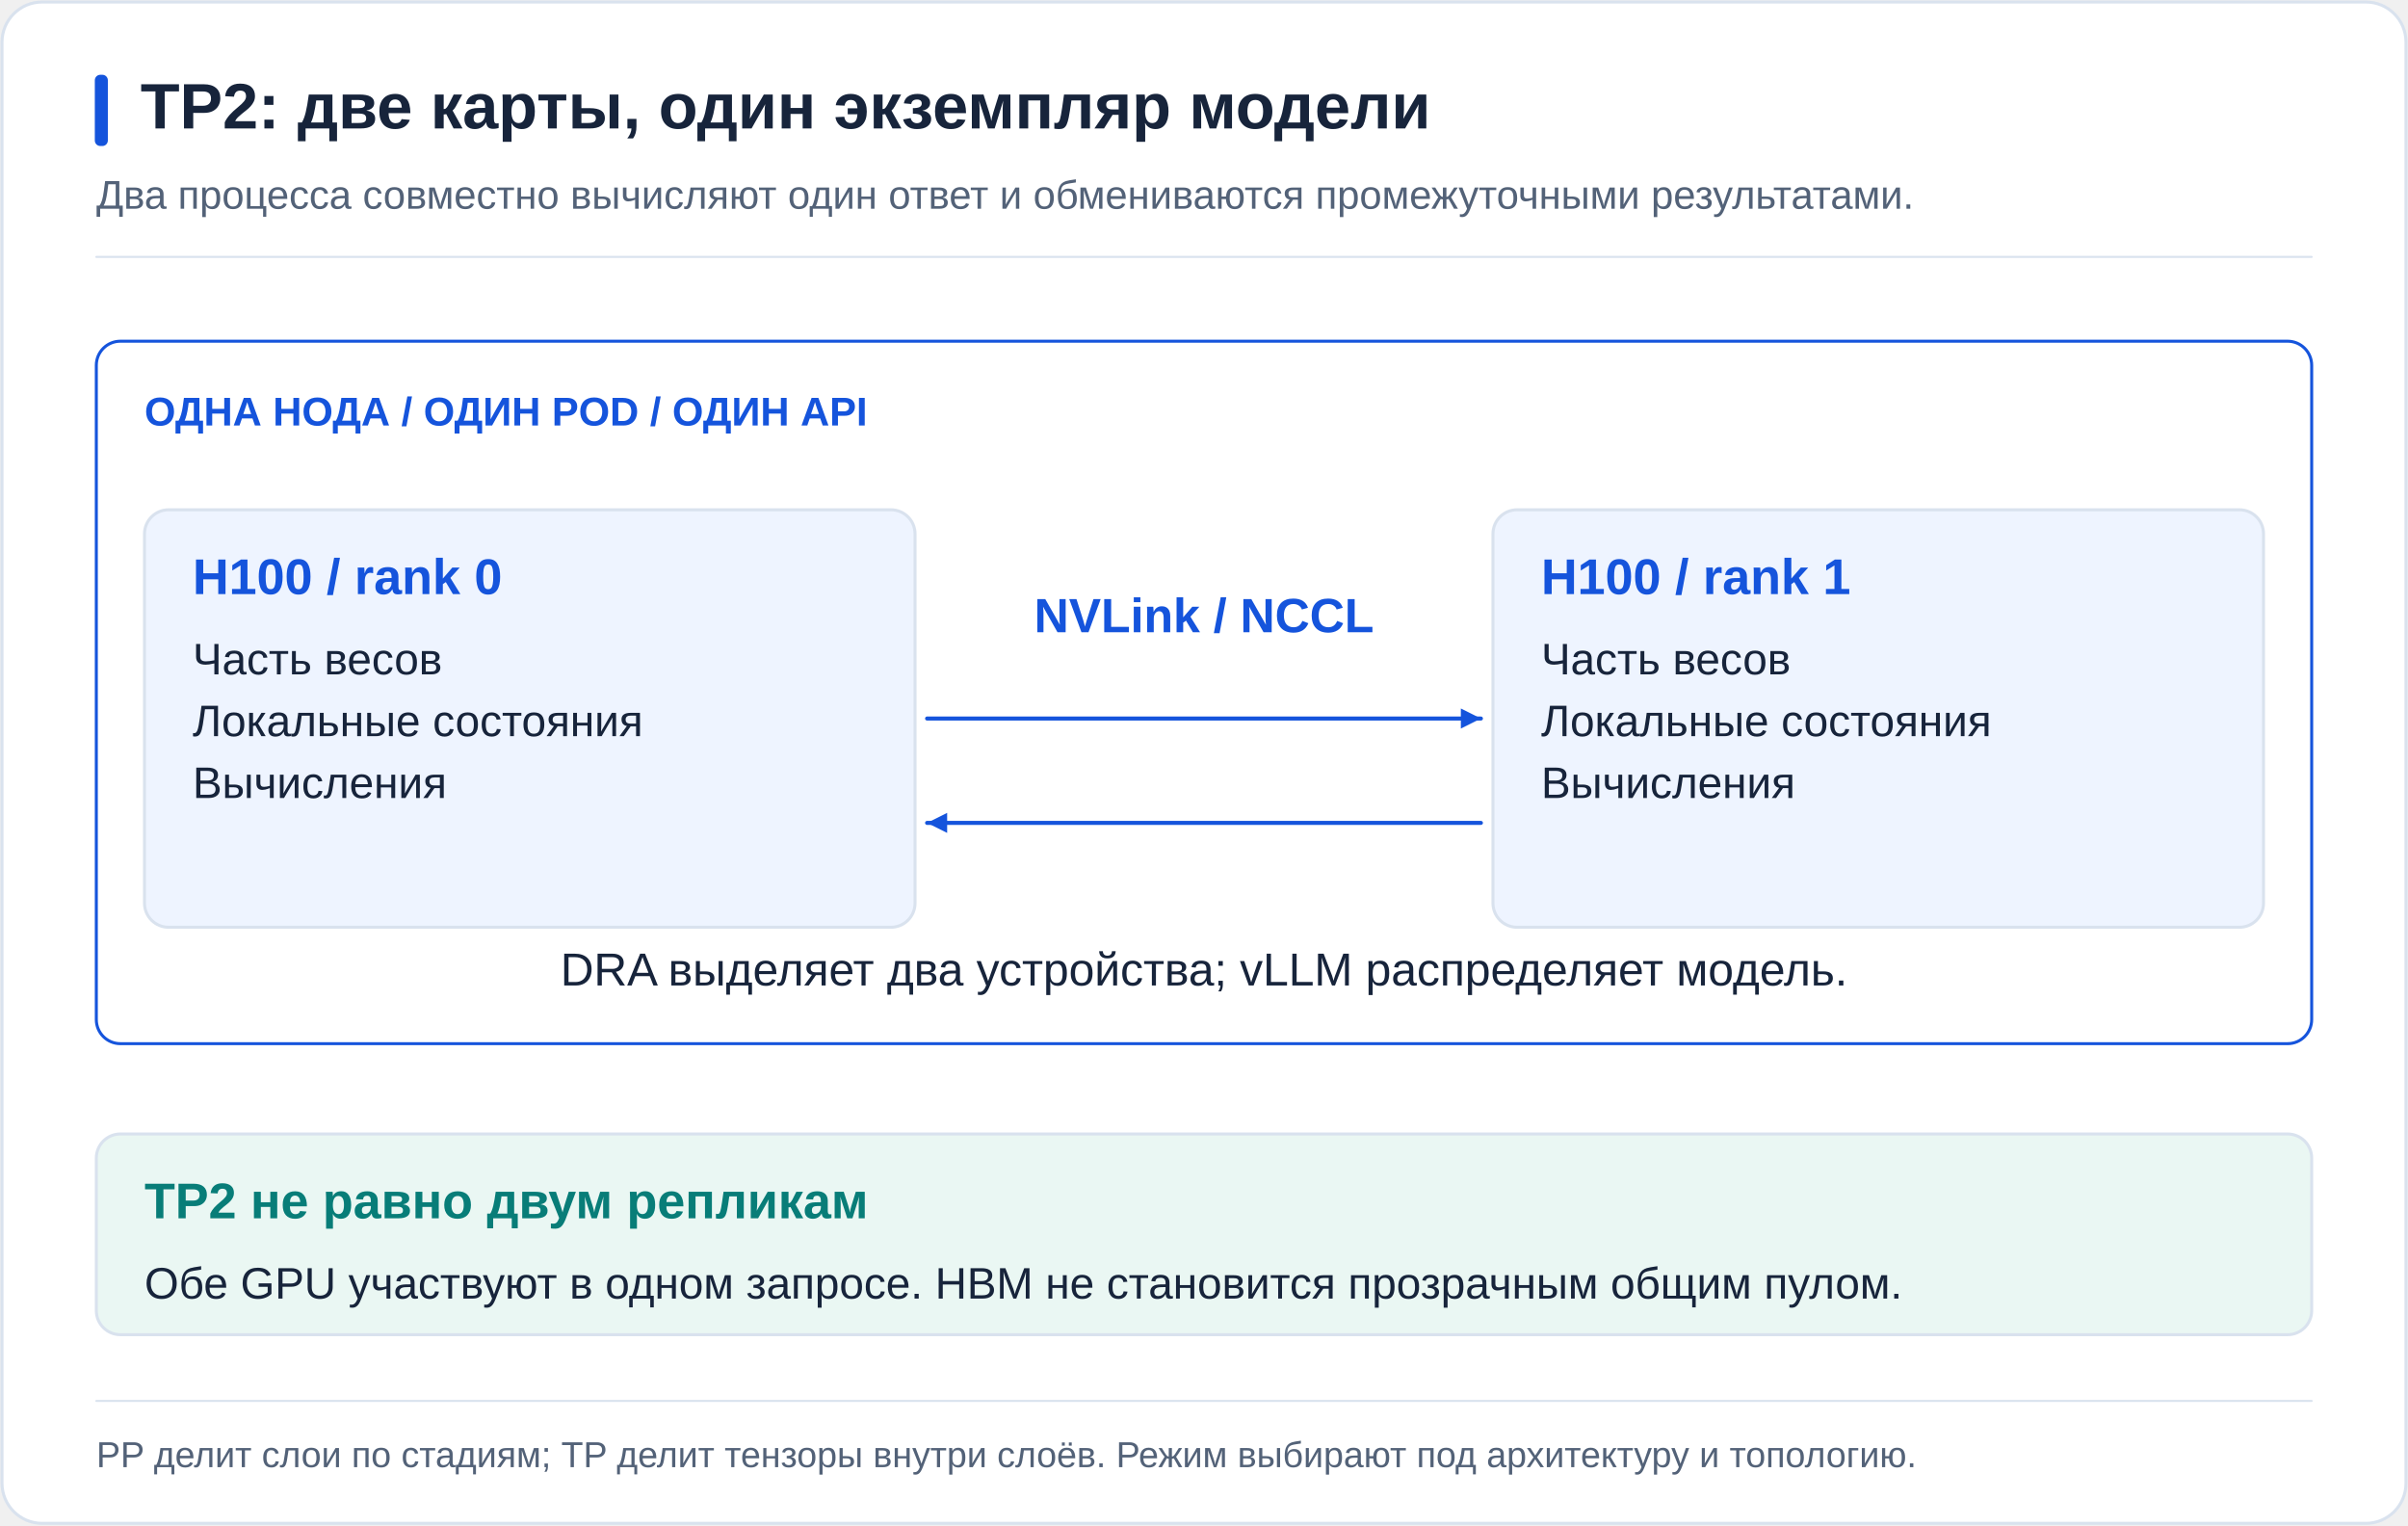
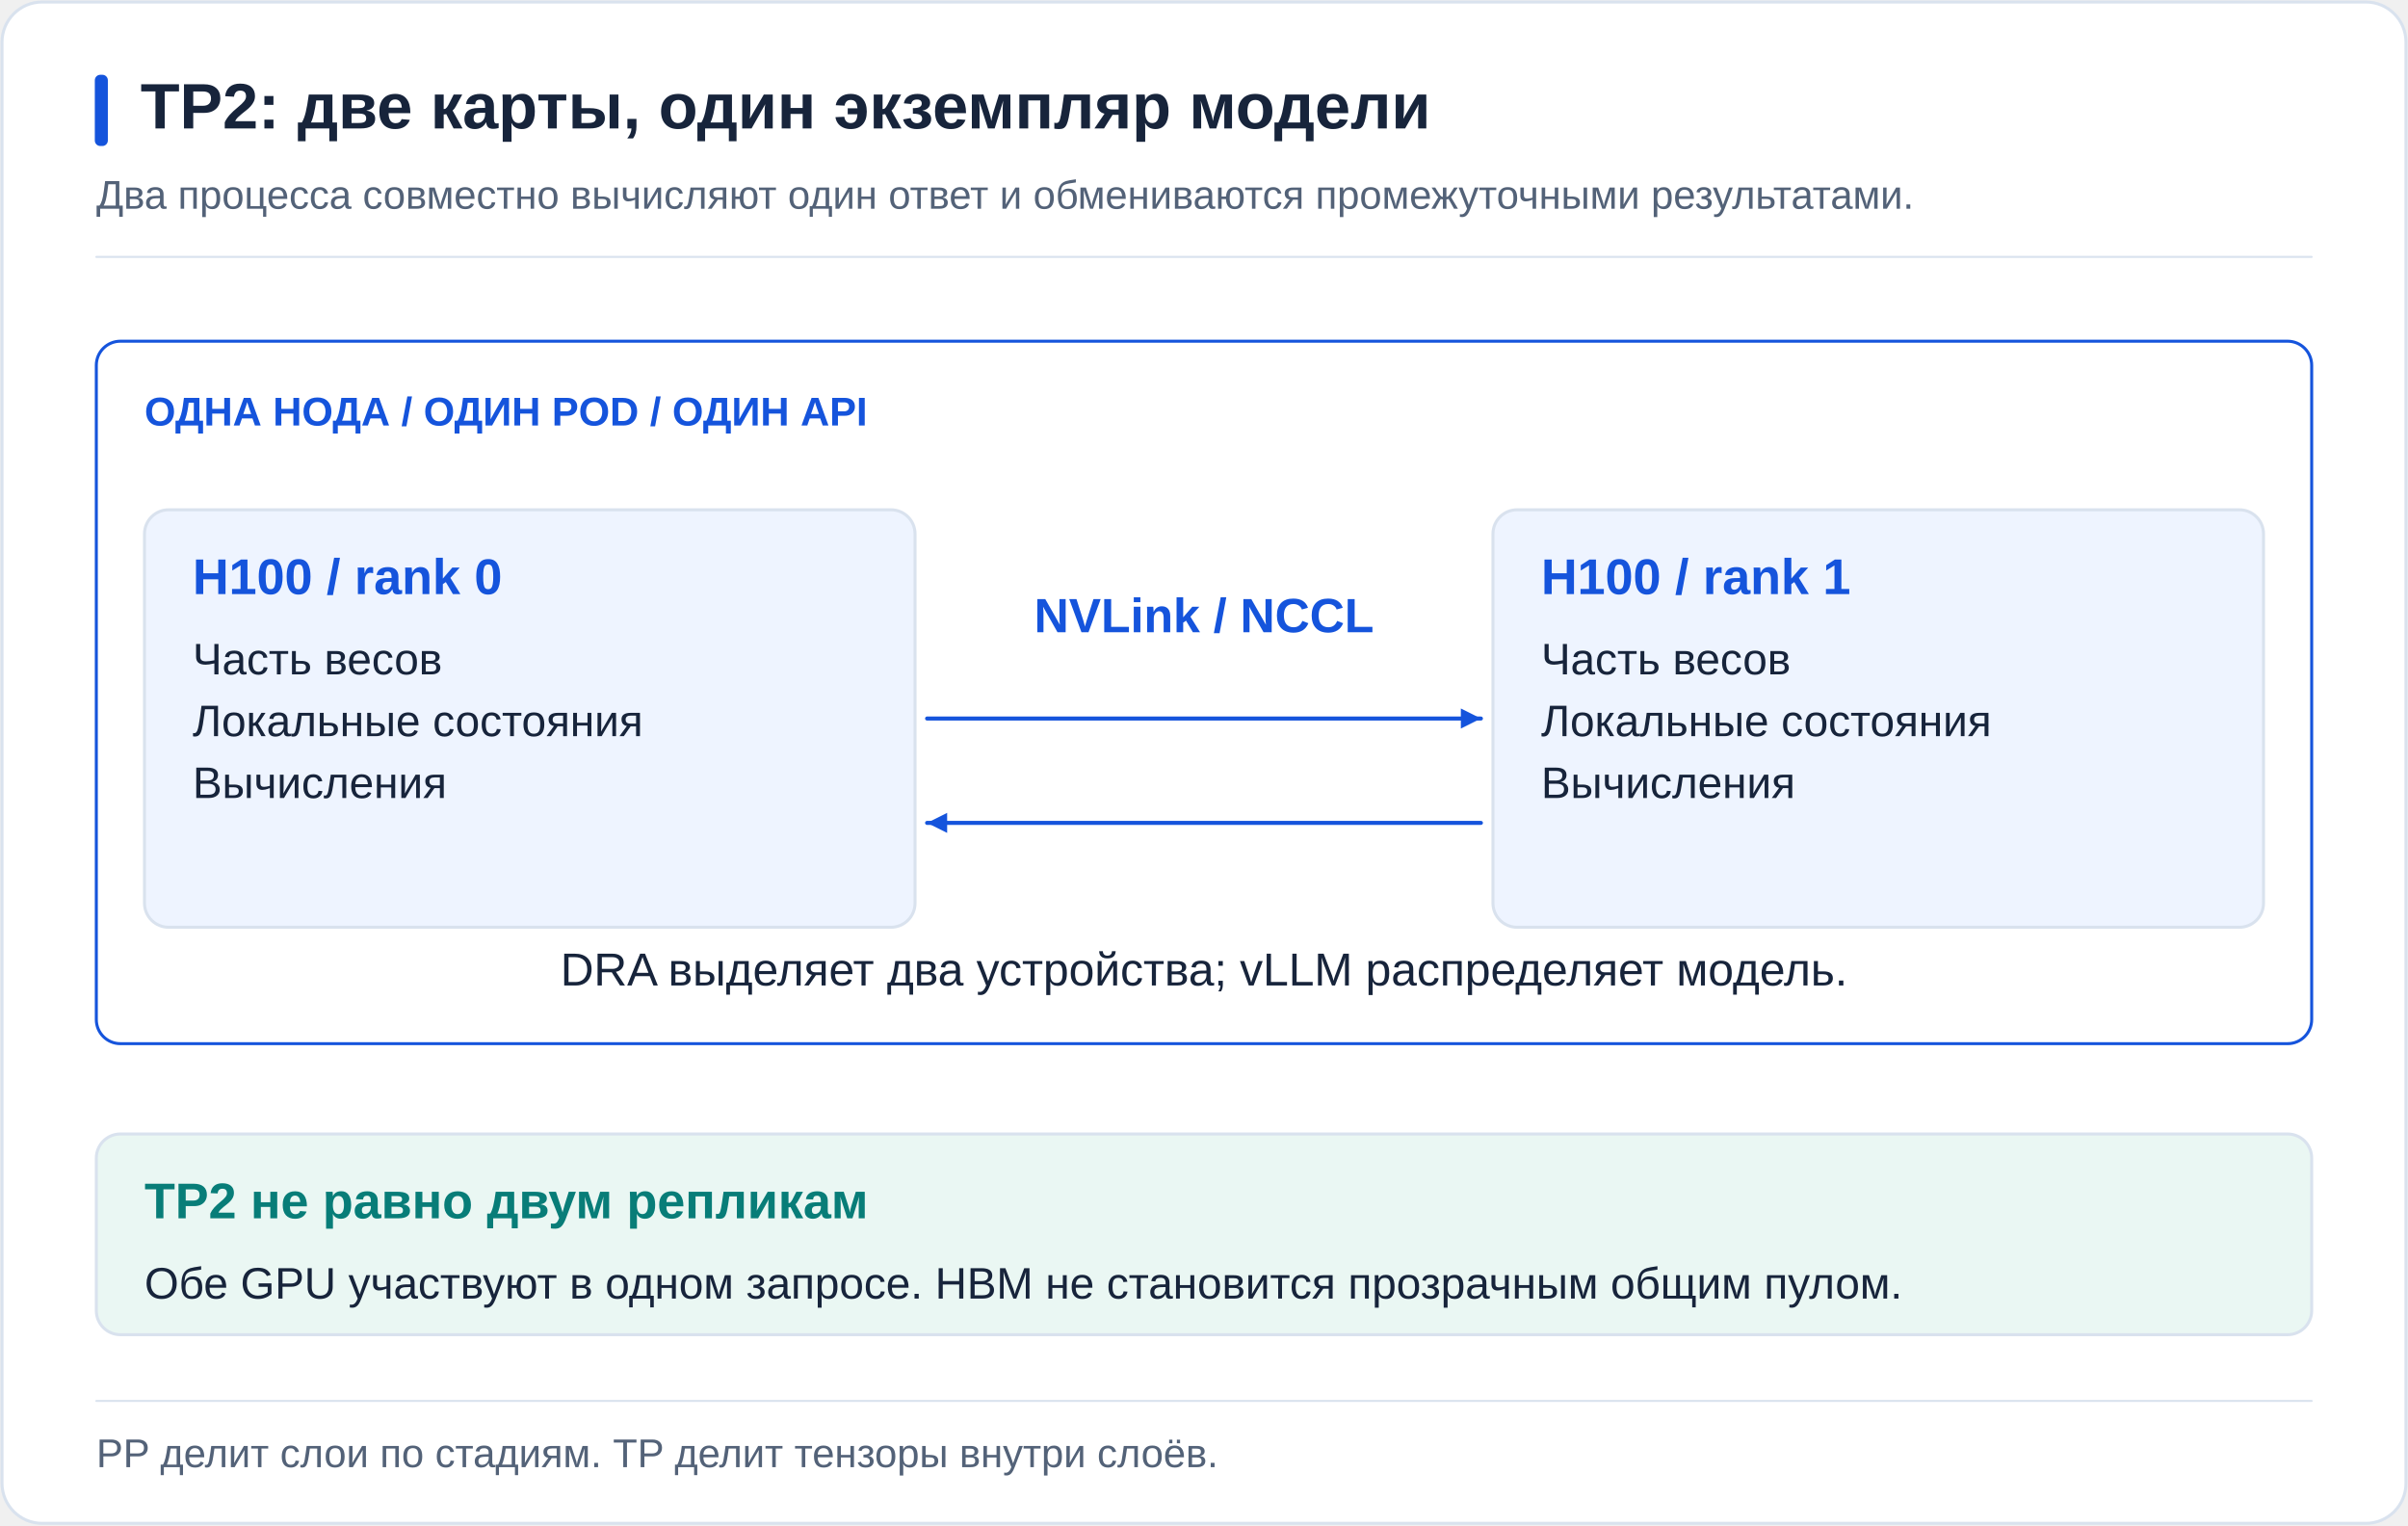
<svg xmlns="http://www.w3.org/2000/svg" width="1200" height="760" viewBox="0 0 1200 760" role="img" aria-labelledby="title desc" data-design="hardfest-v2">
  <defs>
    <marker id="arrow-1554dc" viewBox="0 0 10 10" refX="10" refY="5" markerWidth="10" markerHeight="10" markerUnits="userSpaceOnUse" orient="auto">
      <path d="M0 0 L10 5 L0 10 Z" fill="#1554dc" />
    </marker>
    <marker id="arrow-087d78" viewBox="0 0 10 10" refX="10" refY="5" markerWidth="10" markerHeight="10" markerUnits="userSpaceOnUse" orient="auto">
      <path d="M0 0 L10 5 L0 10 Z" fill="#087d78" />
    </marker>
    <marker id="arrow-7041b8" viewBox="0 0 10 10" refX="10" refY="5" markerWidth="10" markerHeight="10" markerUnits="userSpaceOnUse" orient="auto">
      <path d="M0 0 L10 5 L0 10 Z" fill="#7041b8" />
    </marker>
    <marker id="arrow-536278" viewBox="0 0 10 10" refX="10" refY="5" markerWidth="10" markerHeight="10" markerUnits="userSpaceOnUse" orient="auto">
      <path d="M0 0 L10 5 L0 10 Z" fill="#536278" />
    </marker>
  </defs>
  <style>text{font-family:Arial,Helvetica,sans-serif;font-variant-numeric:tabular-nums}</style>
  <rect x="1" y="1" width="1198" height="758" rx="20" fill="#ffffff" stroke="#d9e2ee" stroke-width="1.5" />
  <rect x="48" y="38" width="5" height="34" rx="2" fill="#1554dc" stroke="#1554dc" stroke-width="1.5" />
  <text x="70" y="64" font-size="32" fill="#17243b" text-anchor="start" font-weight="700" data-max-width="1082">
    <tspan x="70" dy="0">TP2: две карты, один экземпляр модели</tspan>
  </text>
  <text x="48" y="104" font-size="20" fill="#536278" text-anchor="start" data-max-width="1104">
    <tspan x="48" dy="0">Два процесса совместно вычисляют один ответ и обмениваются промежуточными результатами.</tspan>
  </text>
  <path d="M48 128 H1152" fill="none" stroke="#d9e2ee" stroke-width="1" stroke-linejoin="round" stroke-linecap="round" />
  <rect x="48" y="170" width="1104" height="350" rx="12" fill="#ffffff" stroke="#1554dc" stroke-width="1.5" />
  <text x="72" y="212" font-size="20" fill="#1554dc" text-anchor="start" font-weight="700">
    <tspan x="72" dy="0">ОДНА НОДА / ОДИН POD / ОДИН API</tspan>
  </text>
  <rect x="72" y="254" width="384" height="208" rx="12" fill="#eef4ff" stroke="#d9e2ee" stroke-width="1.5" data-node="true" />
  <text x="96" y="296" font-size="25" fill="#1554dc" text-anchor="start" font-weight="700" data-max-width="336">
    <tspan x="96" dy="0">H100 / rank 0</tspan>
  </text>
  <text x="96" y="336" font-size="22" fill="#17243b" text-anchor="start" data-max-width="336">
    <tspan x="96" dy="0">Часть весов</tspan>
    <tspan x="96" dy="30.8">Локальные состояния</tspan>
    <tspan x="96" dy="30.8">Вычисления</tspan>
  </text>
  <rect x="744" y="254" width="384" height="208" rx="12" fill="#eef4ff" stroke="#d9e2ee" stroke-width="1.5" data-node="true" />
  <text x="768" y="296" font-size="25" fill="#1554dc" text-anchor="start" font-weight="700" data-max-width="336">
    <tspan x="768" dy="0">H100 / rank 1</tspan>
  </text>
  <text x="768" y="336" font-size="22" fill="#17243b" text-anchor="start" data-max-width="336">
    <tspan x="768" dy="0">Часть весов</tspan>
    <tspan x="768" dy="30.8">Локальные состояния</tspan>
    <tspan x="768" dy="30.8">Вычисления</tspan>
  </text>
  <text x="600" y="315" font-size="24" fill="#1554dc" text-anchor="middle" font-weight="700">
    <tspan x="600" dy="0">NVLink / NCCL</tspan>
  </text>
  <path d="M462 358.0 L738 358.0" fill="none" stroke="#1554dc" stroke-width="2" stroke-linejoin="round" stroke-linecap="round" marker-end="url(#arrow-1554dc)" data-connector="true" />
  <path d="M738 410.0 L462 410.0" fill="none" stroke="#1554dc" stroke-width="2" stroke-linejoin="round" stroke-linecap="round" marker-end="url(#arrow-1554dc)" data-connector="true" />
  <text x="600" y="491" font-size="23" fill="#17243b" text-anchor="middle">
    <tspan x="600" dy="0">DRA выделяет два устройства; vLLM распределяет модель.</tspan>
  </text>
  <rect x="48" y="565" width="1104" height="100" rx="12" fill="#eaf7f3" stroke="#d9e2ee" stroke-width="1.5" data-node="true" />
  <text x="72" y="607" font-size="25" fill="#087d78" text-anchor="start" font-weight="700" data-max-width="1056">
    <tspan x="72" dy="0">TP2 не равно двум репликам</tspan>
  </text>
  <text x="72" y="647" font-size="22" fill="#17243b" text-anchor="start" data-max-width="1056">
    <tspan x="72" dy="0">Обе GPU участвуют в одном запросе. HBM не становится прозрачным общим пулом.</tspan>
  </text>
  <path d="M48 698 H1152" fill="none" stroke="#d9e2ee" stroke-width="1" stroke-linejoin="round" stroke-linecap="round" />
-   <text x="48" y="731" font-size="18" fill="#536278" text-anchor="start" data-max-width="1104">
-     <tspan x="48" dy="0">PP делит слои по стадиям; TP делит тензоры внутри слоёв. Режим выбирают под архитектуру и топологию.</tspan>
+   <text x="48" y="731" font-size="20" fill="#536278" text-anchor="start" data-max-width="1104">
+     <tspan x="48" dy="0">PP делит слои по стадиям. TP делит тензоры внутри слоёв.</tspan>
  </text>
</svg>
